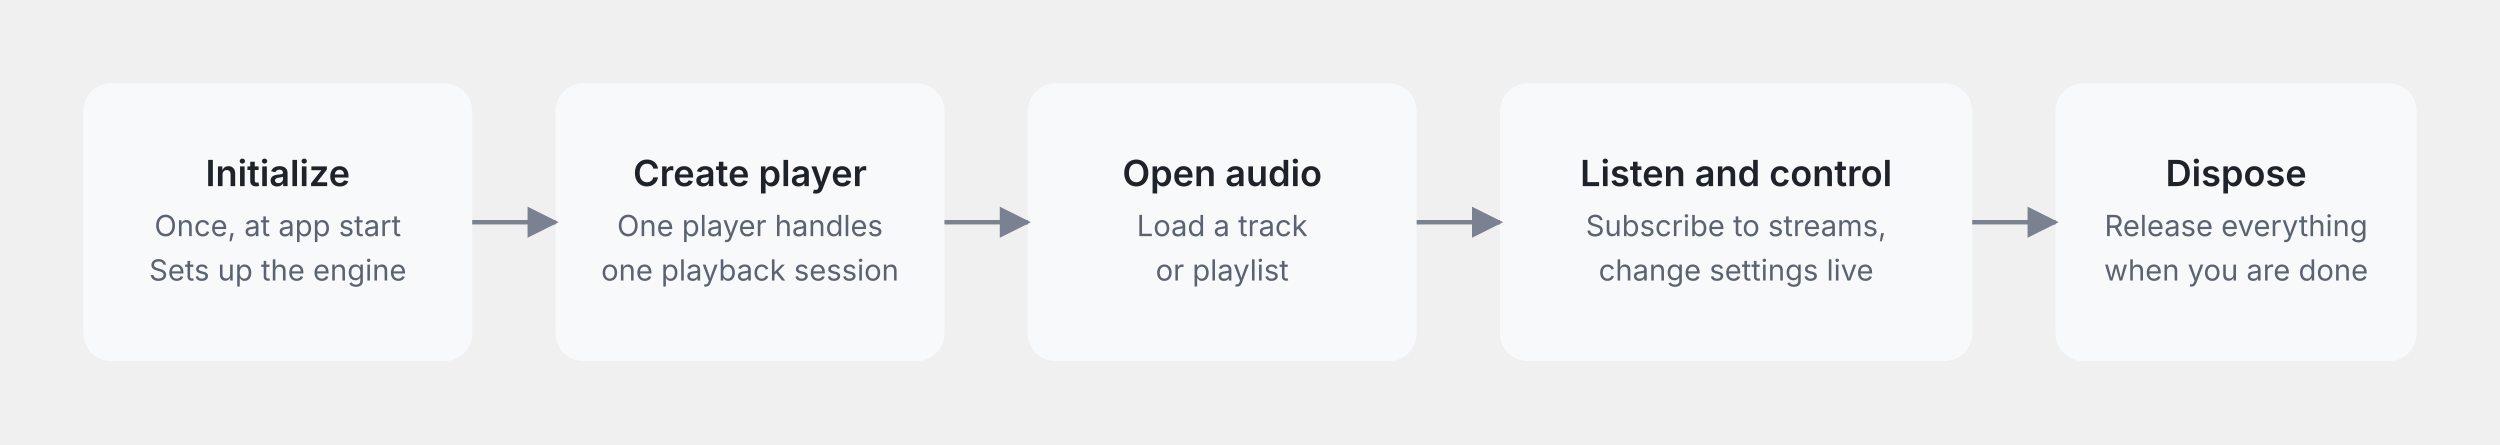
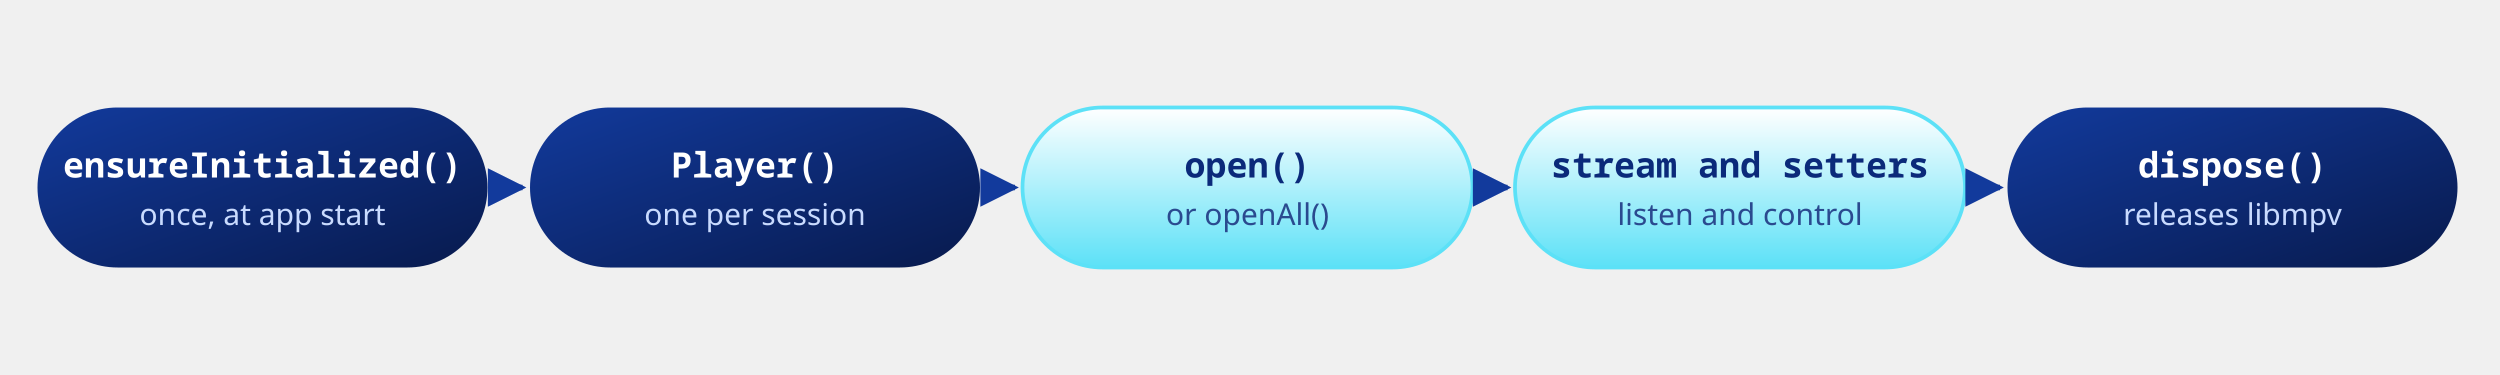
- <svg xmlns="http://www.w3.org/2000/svg" viewBox="-10 10 900 160" font-family="system-ui, -apple-system, sans-serif" font-size="13" role="img" aria-label="Player lifecycle">
+ <svg xmlns="http://www.w3.org/2000/svg" viewBox="0 0 1000 150" width="1000" height="150" role="img" aria-label="Player lifecycle">
  <defs>
-     <marker id="arrow" viewBox="0 0 10 10" refX="9" refY="5" markerWidth="7" markerHeight="7" orient="auto-start-reverse">
-       <path d="M0,0 L10,5 L0,10 z" fill="#7a8190" />
+     <linearGradient id="plate" x1="0" y1="0" x2="1" y2="1">
+       <stop offset="0" stop-color="#123A9C" />
+       <stop offset="1" stop-color="#081A4D" />
+     </linearGradient>
+     <linearGradient id="bars" x1="0" y1="1" x2="0" y2="0">
+       <stop offset="0" stop-color="#5CE1F7" />
+       <stop offset="1" stop-color="#FFFFFF" />
+     </linearGradient>
+     <marker id="mmain" viewBox="0 0 10 10" refX="9" refY="5" markerWidth="7" markerHeight="7" orient="auto-start-reverse">
+       <path d="M0,0 L10,5 L0,10 z" fill="#123A9C" />
+     </marker>
+     <marker id="msec" viewBox="0 0 10 10" refX="9" refY="5" markerWidth="7" markerHeight="7" orient="auto-start-reverse">
+       <path d="M0,0 L10,5 L0,10 z" fill="#8C95A3" />
+     </marker>
+     <marker id="mfail" viewBox="0 0 10 10" refX="9" refY="5" markerWidth="7" markerHeight="7" orient="auto-start-reverse">
+       <path d="M0,0 L10,5 L0,10 z" fill="#B42318" />
    </marker>
  </defs>
-   <style>
-     rect      { fill: #f8f9fb; rx: 10; ry: 10; }
-     .title    { font-weight: 600; fill: #1e2329; }
-     .subtitle { font-size: 10.5px; fill: #5b6371; }
-     .arrow    { stroke: #7a8190; stroke-width: 1.6; fill: none; marker-end: url(#arrow); }
-   </style>
-   <rect x="20" y="40" width="140" height="100" />
-   <text class="title" x="90" y="77" text-anchor="middle">Initialize</text>
-   <text class="subtitle" x="90" y="95" text-anchor="middle">Once, at app start</text>
-   <text class="subtitle" x="90" y="111" text-anchor="middle">Sets up the engine</text>
-   <rect x="190" y="40" width="140" height="100" />
-   <text class="title" x="260" y="77" text-anchor="middle">Create player</text>
-   <text class="subtitle" x="260" y="95" text-anchor="middle">One player handles</text>
-   <text class="subtitle" x="260" y="111" text-anchor="middle">one playback session</text>
-   <rect x="360" y="40" width="140" height="100" />
-   <text class="title" x="430" y="77" text-anchor="middle">Open audio</text>
-   <text class="subtitle" x="430" y="95" text-anchor="middle">Load a track</text>
-   <text class="subtitle" x="430" y="111" text-anchor="middle">or playlist</text>
-   <rect x="530" y="40" width="170" height="100" />
-   <text class="title" x="615" y="77" text-anchor="middle">Listen and control</text>
-   <text class="subtitle" x="615" y="95" text-anchor="middle">Subscribe to streams,</text>
-   <text class="subtitle" x="615" y="111" text-anchor="middle">change settings live</text>
-   <rect x="730" y="40" width="130" height="100" />
-   <text class="title" x="795" y="77" text-anchor="middle">Dispose</text>
-   <text class="subtitle" x="795" y="95" text-anchor="middle">Release everything</text>
-   <text class="subtitle" x="795" y="111" text-anchor="middle">when you are done</text>
-   <path class="arrow" d="M160,90 L190,90" />
-   <path class="arrow" d="M330,90 L360,90" />
-   <path class="arrow" d="M500,90 L530,90" />
-   <path class="arrow" d="M700,90 L730,90" />
+   <rect x="15.0" y="43.0" width="180" height="64" rx="32.0" fill="url(#plate)" stroke="none" stroke-width="1.5" />
+   <text x="105" y="71" text-anchor="middle" font-family="Noto Sans Mono, ui-monospace, SFMono-Regular, Menlo, monospace" font-size="14" font-weight="600" fill="#FFFFFF">ensureInitialized()</text>
+   <text x="105" y="90" text-anchor="middle" font-family="Noto Sans, system-ui, -apple-system, Segoe UI, sans-serif" font-size="12" fill="#C9DBFF">once, at app start</text>
+   <rect x="212.0" y="43.0" width="180" height="64" rx="32.0" fill="url(#plate)" stroke="none" stroke-width="1.5" />
+   <text x="302" y="71" text-anchor="middle" font-family="Noto Sans Mono, ui-monospace, SFMono-Regular, Menlo, monospace" font-size="14" font-weight="600" fill="#FFFFFF">Player()</text>
+   <text x="302" y="90" text-anchor="middle" font-family="Noto Sans, system-ui, -apple-system, Segoe UI, sans-serif" font-size="12" fill="#C9DBFF">one per session</text>
+   <path d="M196,75 L209,75" fill="none" stroke="#123A9C" stroke-width="2.2" marker-end="url(#mmain)" />
+   <rect x="409.0" y="43.0" width="180" height="64" rx="32.0" fill="url(#bars)" stroke="#5CE1F7" stroke-width="1.5" />
+   <text x="499" y="71" text-anchor="middle" font-family="Noto Sans Mono, ui-monospace, SFMono-Regular, Menlo, monospace" font-size="14" font-weight="600" fill="#0B2A7A">open()</text>
+   <text x="499" y="90" text-anchor="middle" font-family="Noto Sans, system-ui, -apple-system, Segoe UI, sans-serif" font-size="12" fill="#2A4A8F">or openAll()</text>
+   <path d="M393,75 L406,75" fill="none" stroke="#123A9C" stroke-width="2.2" marker-end="url(#mmain)" />
+   <rect x="606.0" y="43.0" width="180" height="64" rx="32.0" fill="url(#bars)" stroke="#5CE1F7" stroke-width="1.5" />
+   <text x="696" y="71" text-anchor="middle" font-family="Noto Sans Mono, ui-monospace, SFMono-Regular, Menlo, monospace" font-size="14" font-weight="600" fill="#0B2A7A">stream and setters</text>
+   <text x="696" y="90" text-anchor="middle" font-family="Noto Sans, system-ui, -apple-system, Segoe UI, sans-serif" font-size="12" fill="#2A4A8F">listen and control</text>
+   <path d="M590,75 L603,75" fill="none" stroke="#123A9C" stroke-width="2.2" marker-end="url(#mmain)" />
+   <rect x="803.0" y="43.0" width="180" height="64" rx="32.0" fill="url(#plate)" stroke="none" stroke-width="1.5" />
+   <text x="893" y="71" text-anchor="middle" font-family="Noto Sans Mono, ui-monospace, SFMono-Regular, Menlo, monospace" font-size="14" font-weight="600" fill="#FFFFFF">dispose()</text>
+   <text x="893" y="90" text-anchor="middle" font-family="Noto Sans, system-ui, -apple-system, Segoe UI, sans-serif" font-size="12" fill="#C9DBFF">releases libmpv</text>
+   <path d="M787,75 L800,75" fill="none" stroke="#123A9C" stroke-width="2.2" marker-end="url(#mmain)" />
</svg>
